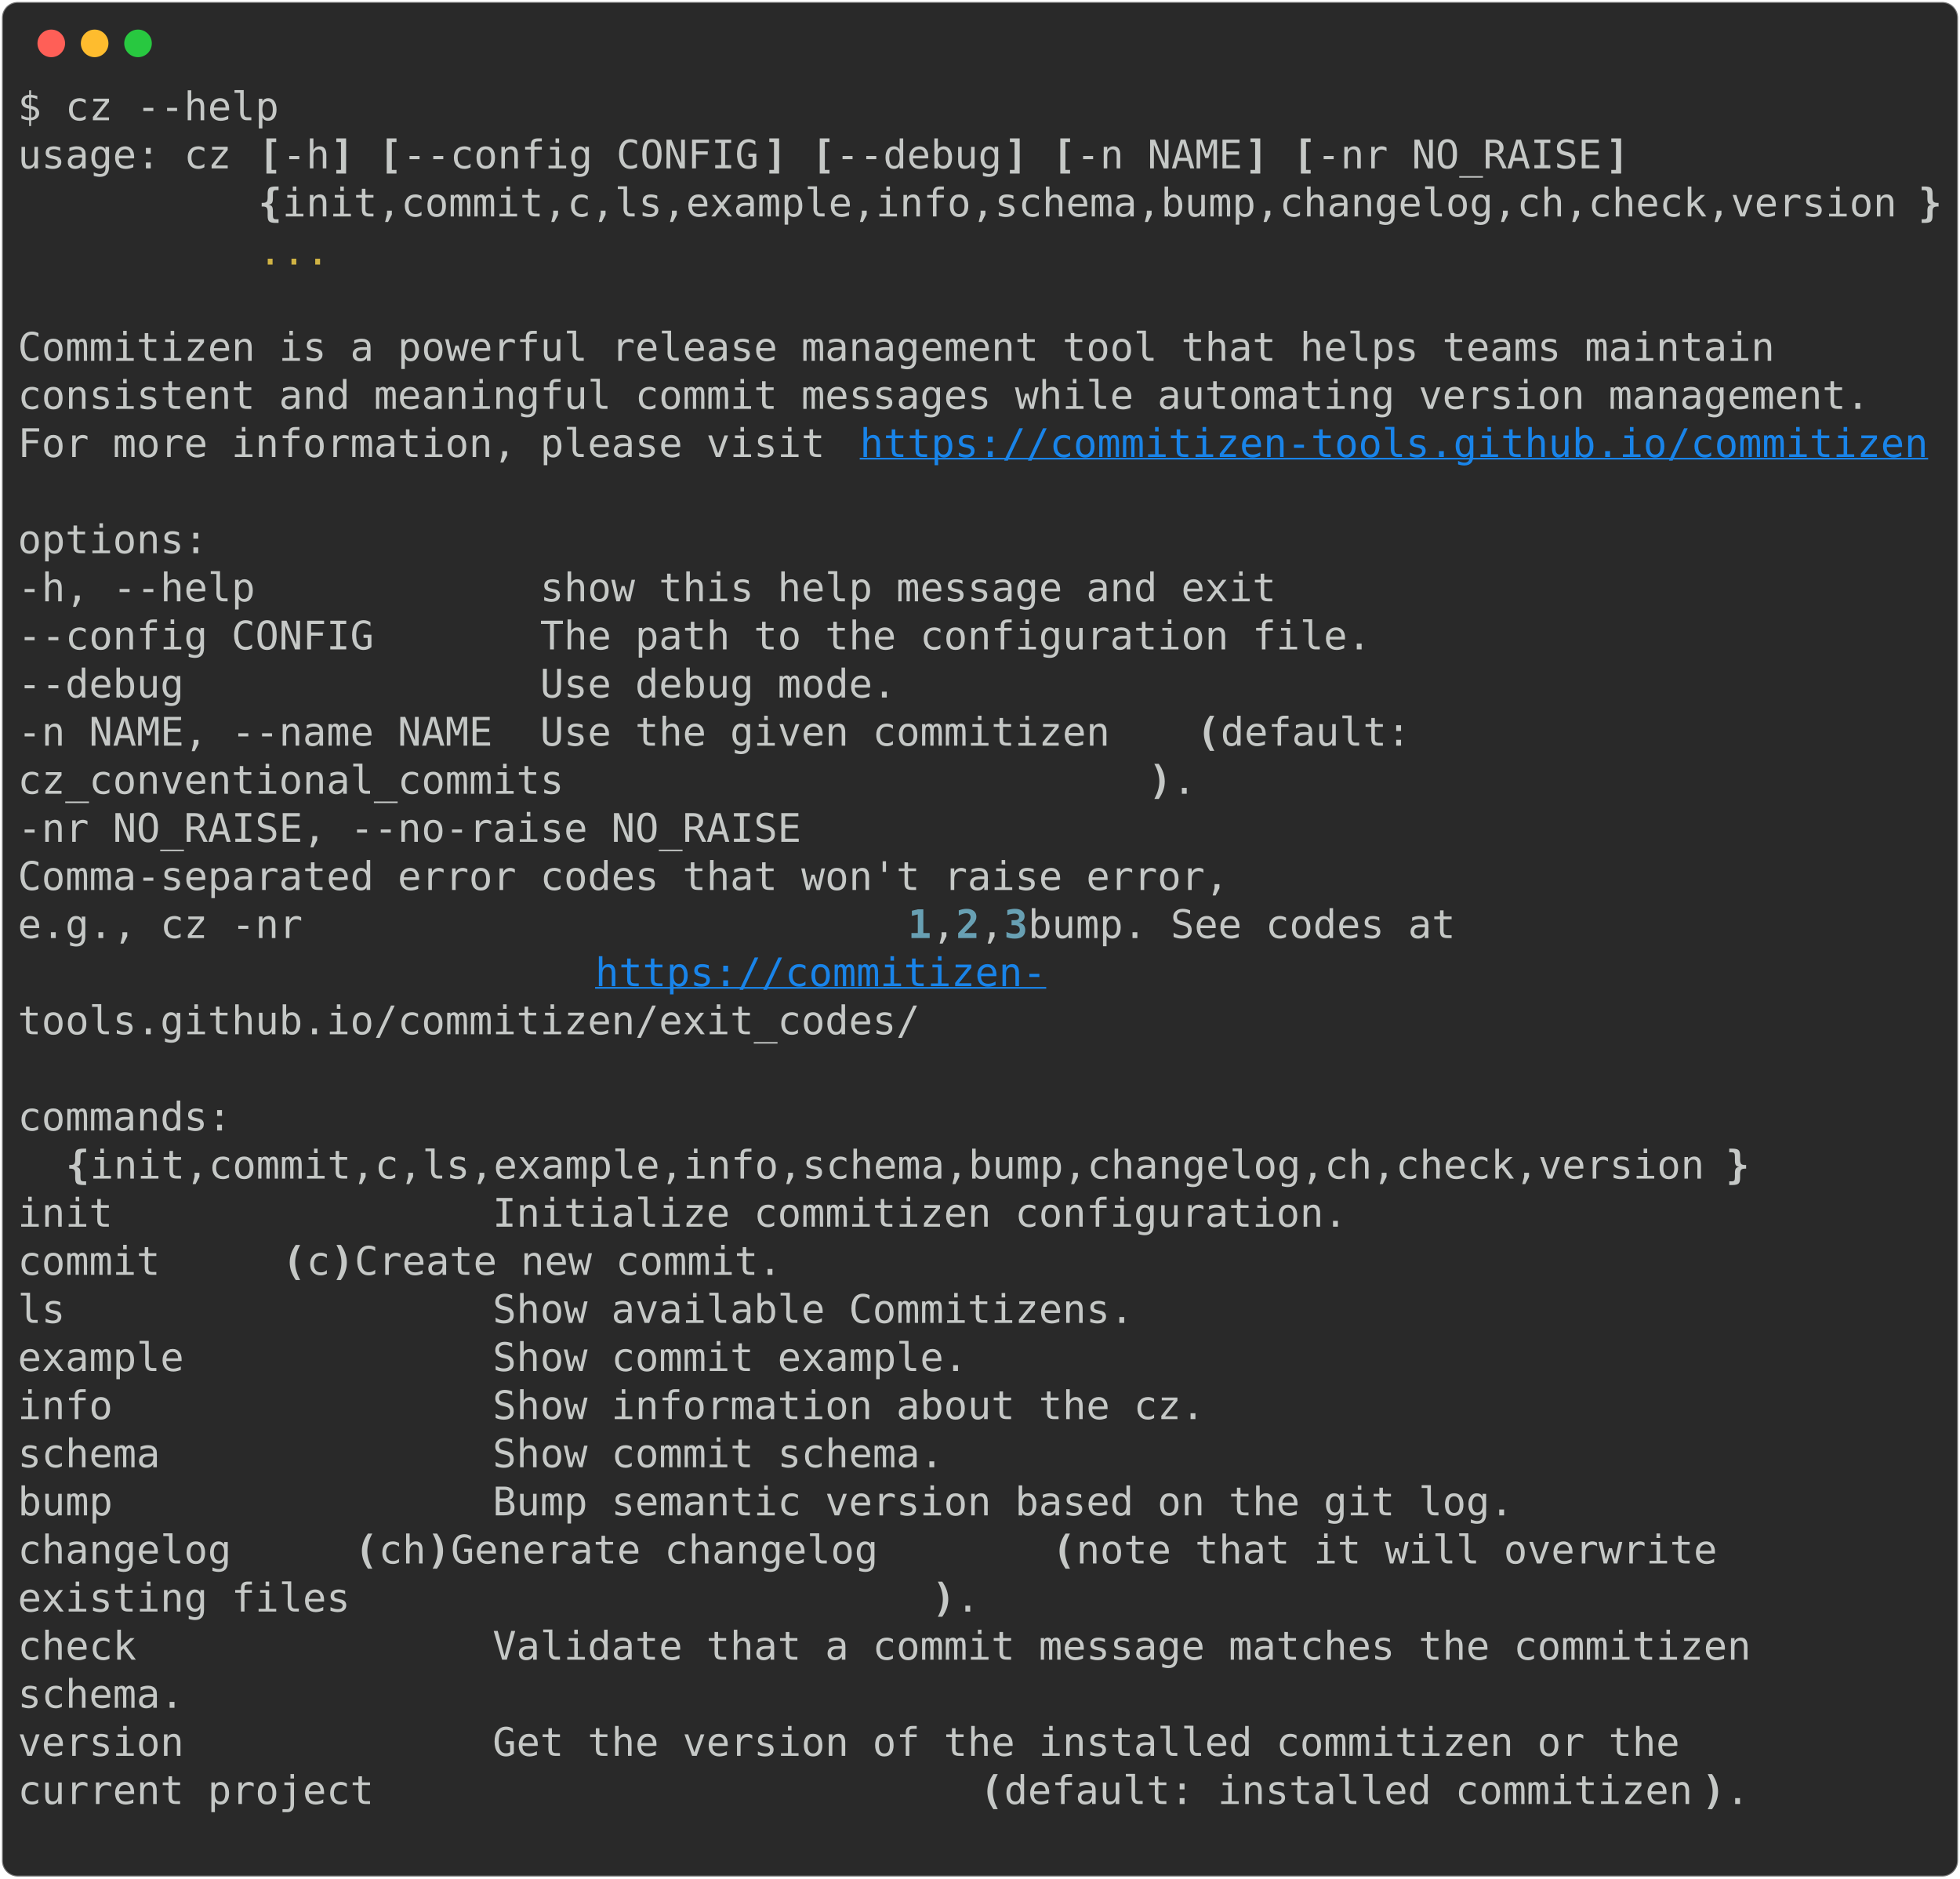
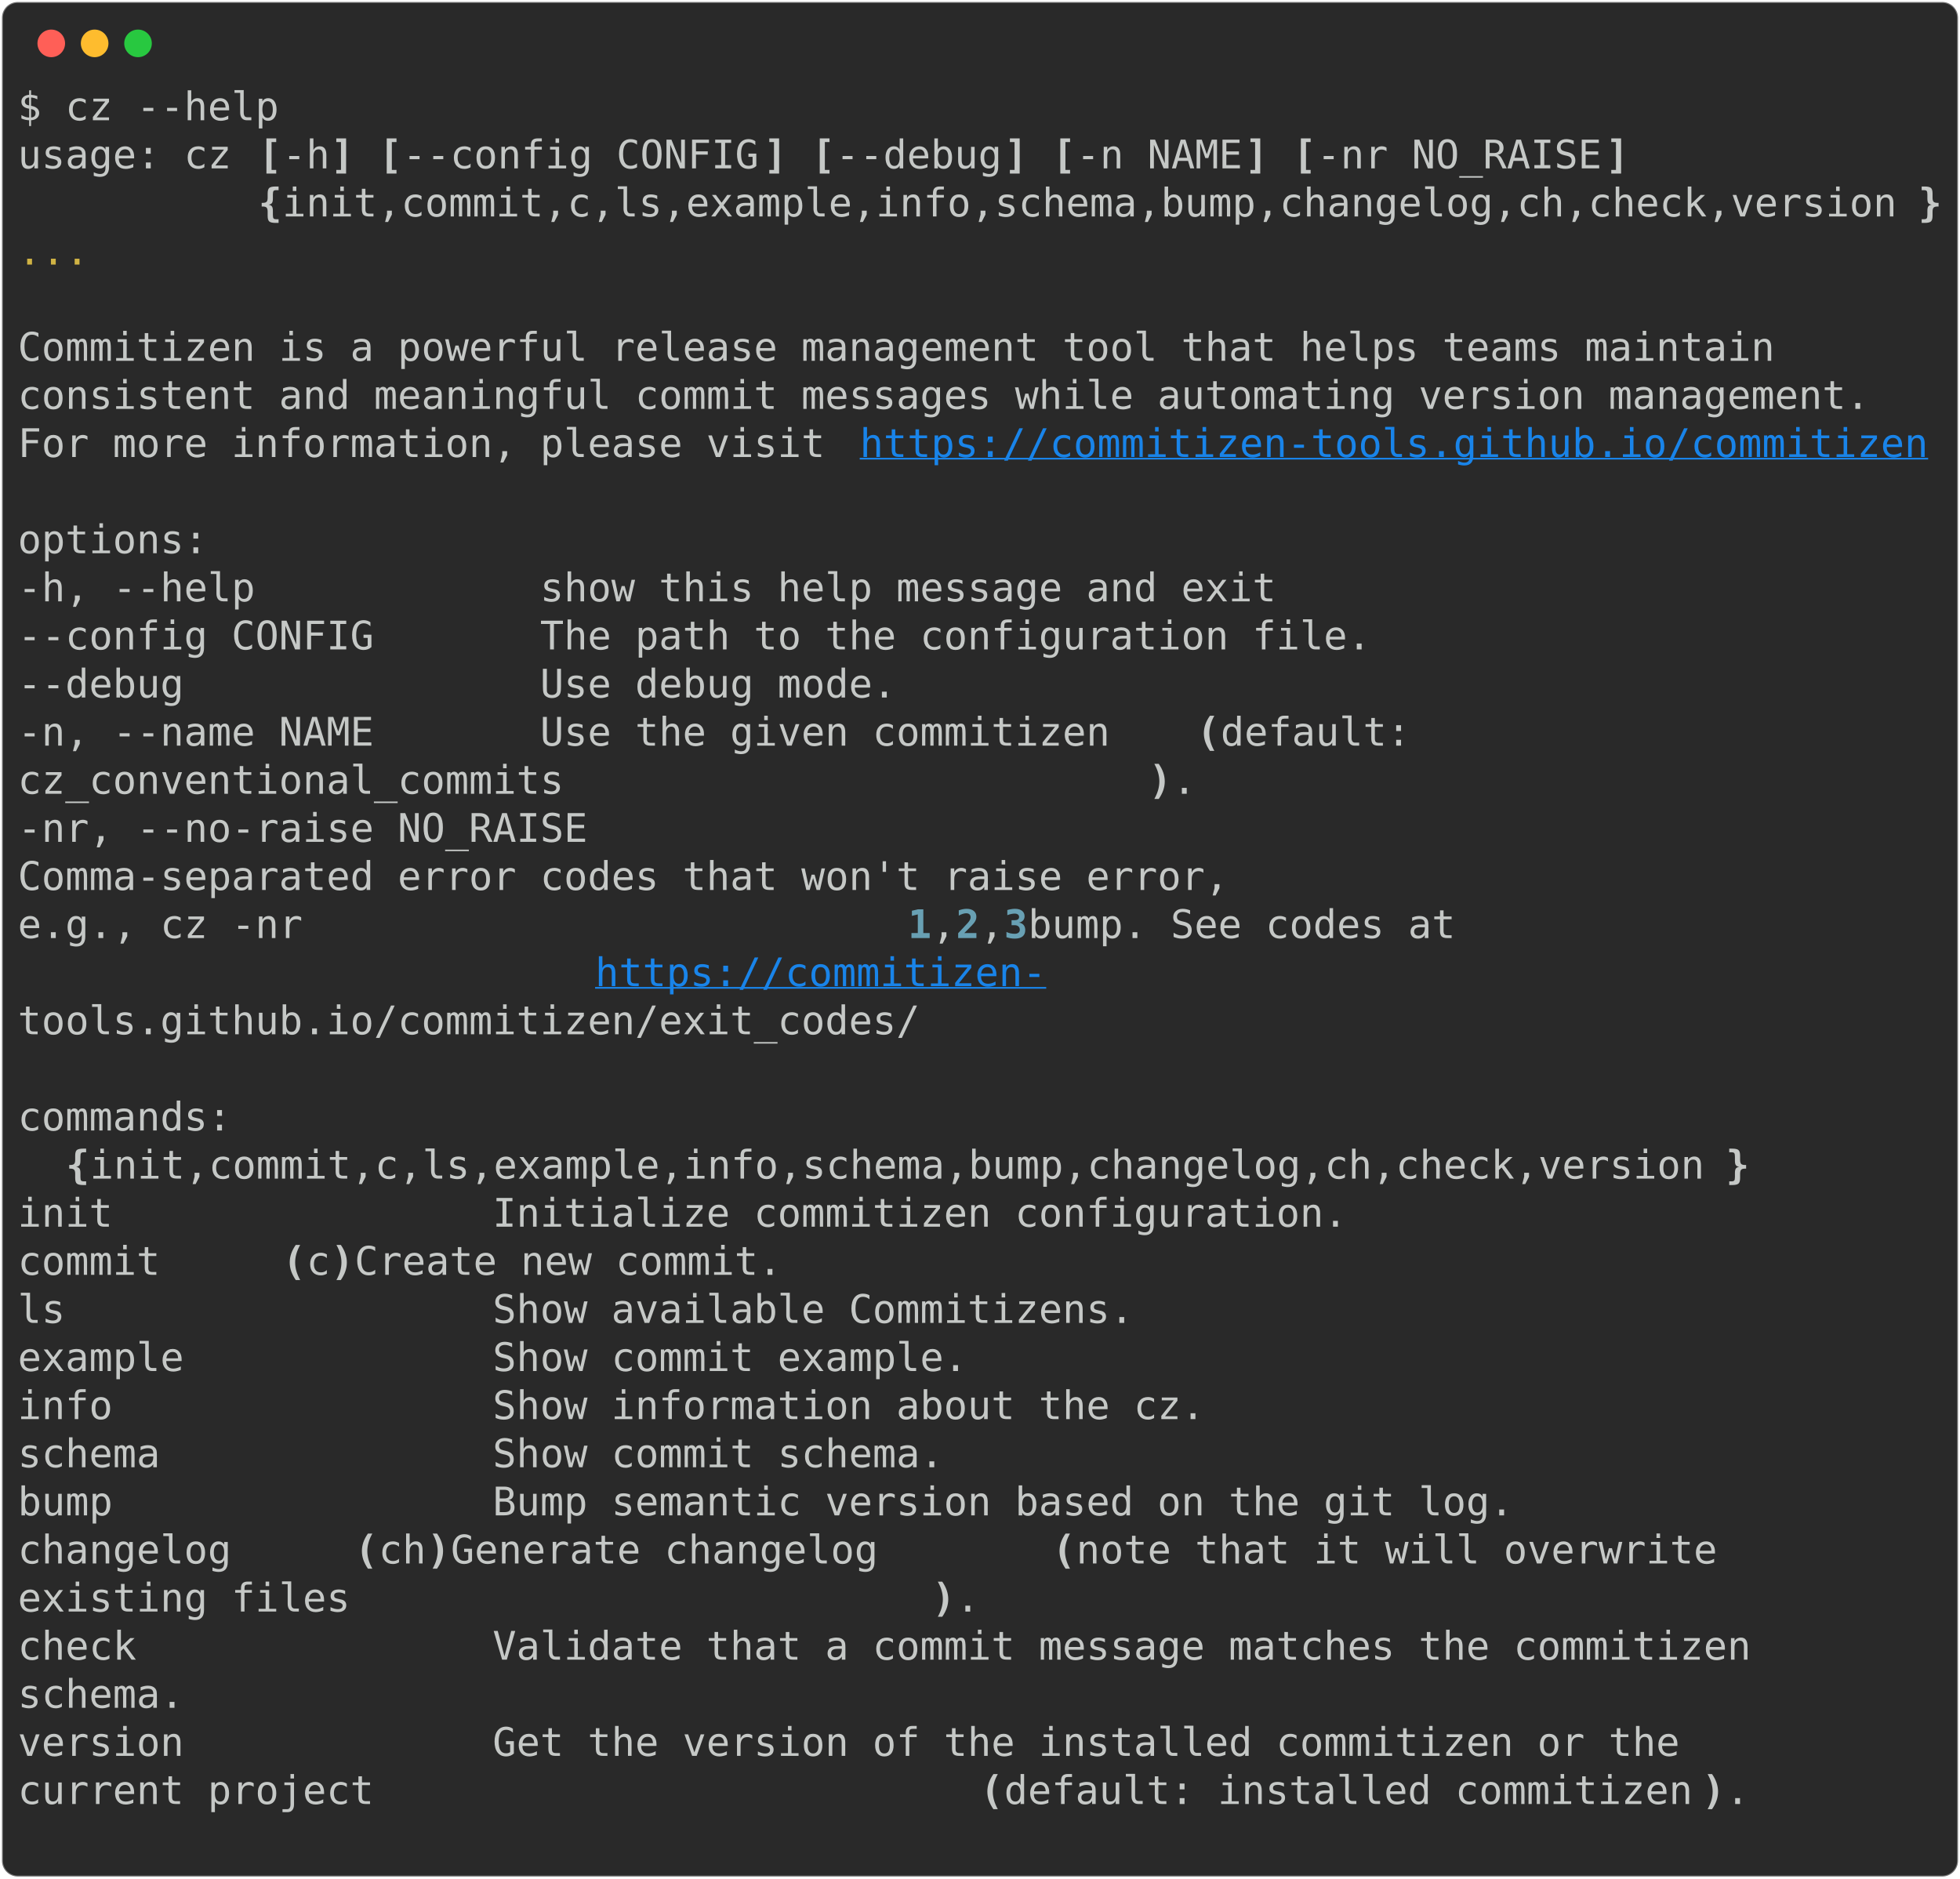
<svg xmlns="http://www.w3.org/2000/svg" class="rich-terminal" viewBox="0 0 994 952.8">
  <style>

    @font-face {
        font-family: "Fira Code";
        src: local("FiraCode-Regular"),
                url("https://cdnjs.cloudflare.com/ajax/libs/firacode/6.2.0/woff2/FiraCode-Regular.woff2") format("woff2"),
                url("https://cdnjs.cloudflare.com/ajax/libs/firacode/6.2.0/woff/FiraCode-Regular.woff") format("woff");
        font-style: normal;
        font-weight: 400;
    }
    @font-face {
        font-family: "Fira Code";
        src: local("FiraCode-Bold"),
                url("https://cdnjs.cloudflare.com/ajax/libs/firacode/6.2.0/woff2/FiraCode-Bold.woff2") format("woff2"),
                url("https://cdnjs.cloudflare.com/ajax/libs/firacode/6.2.0/woff/FiraCode-Bold.woff") format("woff");
        font-style: bold;
        font-weight: 700;
    }

-     .terminal-199999382-matrix {
+     .terminal-607367767-matrix {
        font-family: Fira Code, monospace;
        font-size: 20px;
        line-height: 24.4px;
        font-variant-east-asian: full-width;
    }

-     .terminal-199999382-title {
+     .terminal-607367767-title {
        font-size: 18px;
        font-weight: bold;
        font-family: arial;
    }

-     .terminal-199999382-r1 { fill: #c5c8c6 }
- .terminal-199999382-r2 { fill: #c5c8c6;font-weight: bold }
- .terminal-199999382-r3 { fill: #d0b344 }
- .terminal-199999382-r4 { fill: #1984e9;text-decoration: underline; }
- .terminal-199999382-r5 { fill: #68a0b3;font-weight: bold }
+     .terminal-607367767-r1 { fill: #c5c8c6 }
+ .terminal-607367767-r2 { fill: #c5c8c6;font-weight: bold }
+ .terminal-607367767-r3 { fill: #d0b344 }
+ .terminal-607367767-r4 { fill: #1984e9;text-decoration: underline; }
+ .terminal-607367767-r5 { fill: #68a0b3;font-weight: bold }
    </style>
  <defs>
-     <clipPath id="terminal-199999382-clip-terminal">
+     <clipPath id="terminal-607367767-clip-terminal">
      <rect x="0" y="0" width="975.0" height="901.8" />
    </clipPath>
-     <clipPath id="terminal-199999382-line-0">
+     <clipPath id="terminal-607367767-line-0">
      <rect x="0" y="1.5" width="976" height="24.65" />
    </clipPath>
-     <clipPath id="terminal-199999382-line-1">
+     <clipPath id="terminal-607367767-line-1">
      <rect x="0" y="25.9" width="976" height="24.65" />
    </clipPath>
-     <clipPath id="terminal-199999382-line-2">
+     <clipPath id="terminal-607367767-line-2">
      <rect x="0" y="50.3" width="976" height="24.65" />
    </clipPath>
-     <clipPath id="terminal-199999382-line-3">
+     <clipPath id="terminal-607367767-line-3">
      <rect x="0" y="74.7" width="976" height="24.65" />
    </clipPath>
-     <clipPath id="terminal-199999382-line-4">
+     <clipPath id="terminal-607367767-line-4">
      <rect x="0" y="99.1" width="976" height="24.65" />
    </clipPath>
-     <clipPath id="terminal-199999382-line-5">
+     <clipPath id="terminal-607367767-line-5">
      <rect x="0" y="123.5" width="976" height="24.65" />
    </clipPath>
-     <clipPath id="terminal-199999382-line-6">
+     <clipPath id="terminal-607367767-line-6">
      <rect x="0" y="147.9" width="976" height="24.65" />
    </clipPath>
-     <clipPath id="terminal-199999382-line-7">
+     <clipPath id="terminal-607367767-line-7">
      <rect x="0" y="172.3" width="976" height="24.65" />
    </clipPath>
-     <clipPath id="terminal-199999382-line-8">
+     <clipPath id="terminal-607367767-line-8">
      <rect x="0" y="196.7" width="976" height="24.65" />
    </clipPath>
-     <clipPath id="terminal-199999382-line-9">
+     <clipPath id="terminal-607367767-line-9">
      <rect x="0" y="221.1" width="976" height="24.65" />
    </clipPath>
-     <clipPath id="terminal-199999382-line-10">
+     <clipPath id="terminal-607367767-line-10">
      <rect x="0" y="245.5" width="976" height="24.65" />
    </clipPath>
-     <clipPath id="terminal-199999382-line-11">
+     <clipPath id="terminal-607367767-line-11">
      <rect x="0" y="269.9" width="976" height="24.65" />
    </clipPath>
-     <clipPath id="terminal-199999382-line-12">
+     <clipPath id="terminal-607367767-line-12">
      <rect x="0" y="294.3" width="976" height="24.65" />
    </clipPath>
-     <clipPath id="terminal-199999382-line-13">
+     <clipPath id="terminal-607367767-line-13">
      <rect x="0" y="318.7" width="976" height="24.65" />
    </clipPath>
-     <clipPath id="terminal-199999382-line-14">
+     <clipPath id="terminal-607367767-line-14">
      <rect x="0" y="343.1" width="976" height="24.65" />
    </clipPath>
-     <clipPath id="terminal-199999382-line-15">
+     <clipPath id="terminal-607367767-line-15">
      <rect x="0" y="367.5" width="976" height="24.65" />
    </clipPath>
-     <clipPath id="terminal-199999382-line-16">
+     <clipPath id="terminal-607367767-line-16">
      <rect x="0" y="391.9" width="976" height="24.65" />
    </clipPath>
-     <clipPath id="terminal-199999382-line-17">
+     <clipPath id="terminal-607367767-line-17">
      <rect x="0" y="416.3" width="976" height="24.65" />
    </clipPath>
-     <clipPath id="terminal-199999382-line-18">
+     <clipPath id="terminal-607367767-line-18">
      <rect x="0" y="440.7" width="976" height="24.65" />
    </clipPath>
-     <clipPath id="terminal-199999382-line-19">
+     <clipPath id="terminal-607367767-line-19">
      <rect x="0" y="465.1" width="976" height="24.65" />
    </clipPath>
-     <clipPath id="terminal-199999382-line-20">
+     <clipPath id="terminal-607367767-line-20">
      <rect x="0" y="489.5" width="976" height="24.65" />
    </clipPath>
-     <clipPath id="terminal-199999382-line-21">
+     <clipPath id="terminal-607367767-line-21">
      <rect x="0" y="513.9" width="976" height="24.65" />
    </clipPath>
-     <clipPath id="terminal-199999382-line-22">
+     <clipPath id="terminal-607367767-line-22">
      <rect x="0" y="538.3" width="976" height="24.65" />
    </clipPath>
-     <clipPath id="terminal-199999382-line-23">
+     <clipPath id="terminal-607367767-line-23">
      <rect x="0" y="562.7" width="976" height="24.65" />
    </clipPath>
-     <clipPath id="terminal-199999382-line-24">
+     <clipPath id="terminal-607367767-line-24">
      <rect x="0" y="587.1" width="976" height="24.65" />
    </clipPath>
-     <clipPath id="terminal-199999382-line-25">
+     <clipPath id="terminal-607367767-line-25">
      <rect x="0" y="611.5" width="976" height="24.65" />
    </clipPath>
-     <clipPath id="terminal-199999382-line-26">
+     <clipPath id="terminal-607367767-line-26">
      <rect x="0" y="635.9" width="976" height="24.65" />
    </clipPath>
-     <clipPath id="terminal-199999382-line-27">
+     <clipPath id="terminal-607367767-line-27">
      <rect x="0" y="660.3" width="976" height="24.65" />
    </clipPath>
-     <clipPath id="terminal-199999382-line-28">
+     <clipPath id="terminal-607367767-line-28">
      <rect x="0" y="684.7" width="976" height="24.65" />
    </clipPath>
-     <clipPath id="terminal-199999382-line-29">
+     <clipPath id="terminal-607367767-line-29">
      <rect x="0" y="709.1" width="976" height="24.65" />
    </clipPath>
-     <clipPath id="terminal-199999382-line-30">
+     <clipPath id="terminal-607367767-line-30">
      <rect x="0" y="733.5" width="976" height="24.65" />
    </clipPath>
-     <clipPath id="terminal-199999382-line-31">
+     <clipPath id="terminal-607367767-line-31">
      <rect x="0" y="757.9" width="976" height="24.65" />
    </clipPath>
-     <clipPath id="terminal-199999382-line-32">
+     <clipPath id="terminal-607367767-line-32">
      <rect x="0" y="782.3" width="976" height="24.65" />
    </clipPath>
-     <clipPath id="terminal-199999382-line-33">
+     <clipPath id="terminal-607367767-line-33">
      <rect x="0" y="806.7" width="976" height="24.65" />
    </clipPath>
-     <clipPath id="terminal-199999382-line-34">
+     <clipPath id="terminal-607367767-line-34">
      <rect x="0" y="831.1" width="976" height="24.65" />
    </clipPath>
-     <clipPath id="terminal-199999382-line-35">
+     <clipPath id="terminal-607367767-line-35">
      <rect x="0" y="855.5" width="976" height="24.65" />
    </clipPath>
  </defs>
  <rect fill="#292929" stroke="rgba(255,255,255,0.35)" stroke-width="1" x="1" y="1" width="992" height="950.8" rx="8" />
  <g transform="translate(26,22)">
    <circle cx="0" cy="0" r="7" fill="#ff5f57" />
    <circle cx="22" cy="0" r="7" fill="#febc2e" />
    <circle cx="44" cy="0" r="7" fill="#28c840" />
  </g>
-   <g transform="translate(9, 41)" clip-path="url(#terminal-199999382-clip-terminal)">
-     <g class="terminal-199999382-matrix">
-       <text class="terminal-199999382-r1" x="0" y="20" textLength="134.2" clip-path="url(#terminal-199999382-line-0)">$ cz --help</text>
-       <text class="terminal-199999382-r1" x="976" y="20" textLength="12.2" clip-path="url(#terminal-199999382-line-0)">
- </text>
-       <text class="terminal-199999382-r1" x="0" y="44.4" textLength="122" clip-path="url(#terminal-199999382-line-1)">usage: cz </text>
-       <text class="terminal-199999382-r2" x="122" y="44.4" textLength="12.2" clip-path="url(#terminal-199999382-line-1)">[</text>
-       <text class="terminal-199999382-r1" x="134.2" y="44.4" textLength="24.4" clip-path="url(#terminal-199999382-line-1)">-h</text>
-       <text class="terminal-199999382-r2" x="158.6" y="44.4" textLength="12.2" clip-path="url(#terminal-199999382-line-1)">]</text>
-       <text class="terminal-199999382-r2" x="183" y="44.4" textLength="12.2" clip-path="url(#terminal-199999382-line-1)">[</text>
-       <text class="terminal-199999382-r1" x="195.2" y="44.4" textLength="183" clip-path="url(#terminal-199999382-line-1)">--config CONFIG</text>
-       <text class="terminal-199999382-r2" x="378.2" y="44.4" textLength="12.2" clip-path="url(#terminal-199999382-line-1)">]</text>
-       <text class="terminal-199999382-r2" x="402.6" y="44.4" textLength="12.2" clip-path="url(#terminal-199999382-line-1)">[</text>
-       <text class="terminal-199999382-r1" x="414.8" y="44.4" textLength="85.4" clip-path="url(#terminal-199999382-line-1)">--debug</text>
-       <text class="terminal-199999382-r2" x="500.2" y="44.4" textLength="12.2" clip-path="url(#terminal-199999382-line-1)">]</text>
-       <text class="terminal-199999382-r2" x="524.6" y="44.4" textLength="12.2" clip-path="url(#terminal-199999382-line-1)">[</text>
-       <text class="terminal-199999382-r1" x="536.8" y="44.4" textLength="85.4" clip-path="url(#terminal-199999382-line-1)">-n NAME</text>
-       <text class="terminal-199999382-r2" x="622.2" y="44.4" textLength="12.2" clip-path="url(#terminal-199999382-line-1)">]</text>
-       <text class="terminal-199999382-r2" x="646.6" y="44.4" textLength="12.2" clip-path="url(#terminal-199999382-line-1)">[</text>
-       <text class="terminal-199999382-r1" x="658.8" y="44.4" textLength="146.4" clip-path="url(#terminal-199999382-line-1)">-nr NO_RAISE</text>
-       <text class="terminal-199999382-r2" x="805.2" y="44.4" textLength="12.2" clip-path="url(#terminal-199999382-line-1)">]</text>
-       <text class="terminal-199999382-r1" x="976" y="44.4" textLength="12.2" clip-path="url(#terminal-199999382-line-1)">
- </text>
-       <text class="terminal-199999382-r2" x="122" y="68.8" textLength="12.2" clip-path="url(#terminal-199999382-line-2)">{</text>
-       <text class="terminal-199999382-r1" x="134.2" y="68.8" textLength="829.6" clip-path="url(#terminal-199999382-line-2)">init,commit,c,ls,example,info,schema,bump,changelog,ch,check,version</text>
-       <text class="terminal-199999382-r2" x="963.8" y="68.8" textLength="12.2" clip-path="url(#terminal-199999382-line-2)">}</text>
-       <text class="terminal-199999382-r1" x="976" y="68.8" textLength="12.2" clip-path="url(#terminal-199999382-line-2)">
- </text>
-       <text class="terminal-199999382-r3" x="122" y="93.2" textLength="36.6" clip-path="url(#terminal-199999382-line-3)">...</text>
-       <text class="terminal-199999382-r1" x="976" y="93.2" textLength="12.2" clip-path="url(#terminal-199999382-line-3)">
- </text>
-       <text class="terminal-199999382-r1" x="976" y="117.6" textLength="12.2" clip-path="url(#terminal-199999382-line-4)">
- </text>
-       <text class="terminal-199999382-r1" x="0" y="142" textLength="915" clip-path="url(#terminal-199999382-line-5)">Commitizen is a powerful release management tool that helps teams maintain </text>
-       <text class="terminal-199999382-r1" x="976" y="142" textLength="12.2" clip-path="url(#terminal-199999382-line-5)">
- </text>
-       <text class="terminal-199999382-r1" x="0" y="166.4" textLength="951.6" clip-path="url(#terminal-199999382-line-6)">consistent and meaningful commit messages while automating version management.</text>
-       <text class="terminal-199999382-r1" x="976" y="166.4" textLength="12.2" clip-path="url(#terminal-199999382-line-6)">
- </text>
-       <text class="terminal-199999382-r1" x="0" y="190.8" textLength="427" clip-path="url(#terminal-199999382-line-7)">For more information, please visit </text>
-       <text class="terminal-199999382-r4" x="427" y="190.8" textLength="549" clip-path="url(#terminal-199999382-line-7)">https://commitizen-tools.github.io/commitizen</text>
-       <text class="terminal-199999382-r1" x="976" y="190.8" textLength="12.2" clip-path="url(#terminal-199999382-line-7)">
- </text>
-       <text class="terminal-199999382-r1" x="976" y="215.2" textLength="12.2" clip-path="url(#terminal-199999382-line-8)">
- </text>
-       <text class="terminal-199999382-r1" x="0" y="239.6" textLength="97.6" clip-path="url(#terminal-199999382-line-9)">options:</text>
-       <text class="terminal-199999382-r1" x="976" y="239.6" textLength="12.2" clip-path="url(#terminal-199999382-line-9)">
- </text>
-       <text class="terminal-199999382-r1" x="0" y="264" textLength="671" clip-path="url(#terminal-199999382-line-10)">  -h, --help            show this help message and exit</text>
-       <text class="terminal-199999382-r1" x="976" y="264" textLength="12.2" clip-path="url(#terminal-199999382-line-10)">
- </text>
-       <text class="terminal-199999382-r1" x="0" y="288.4" textLength="719.8" clip-path="url(#terminal-199999382-line-11)">  --config CONFIG       The path to the configuration file.</text>
-       <text class="terminal-199999382-r1" x="976" y="288.4" textLength="12.2" clip-path="url(#terminal-199999382-line-11)">
- </text>
-       <text class="terminal-199999382-r1" x="0" y="312.8" textLength="475.8" clip-path="url(#terminal-199999382-line-12)">  --debug               Use debug mode.</text>
-       <text class="terminal-199999382-r1" x="976" y="312.8" textLength="12.2" clip-path="url(#terminal-199999382-line-12)">
- </text>
-       <text class="terminal-199999382-r1" x="0" y="337.2" textLength="597.8" clip-path="url(#terminal-199999382-line-13)">  -n NAME, --name NAME  Use the given commitizen </text>
-       <text class="terminal-199999382-r2" x="597.8" y="337.2" textLength="12.2" clip-path="url(#terminal-199999382-line-13)">(</text>
-       <text class="terminal-199999382-r1" x="610" y="337.2" textLength="97.6" clip-path="url(#terminal-199999382-line-13)">default:</text>
-       <text class="terminal-199999382-r1" x="976" y="337.2" textLength="12.2" clip-path="url(#terminal-199999382-line-13)">
- </text>
-       <text class="terminal-199999382-r1" x="0" y="361.6" textLength="573.4" clip-path="url(#terminal-199999382-line-14)">                        cz_conventional_commits</text>
-       <text class="terminal-199999382-r2" x="573.4" y="361.6" textLength="12.2" clip-path="url(#terminal-199999382-line-14)">)</text>
-       <text class="terminal-199999382-r1" x="585.6" y="361.6" textLength="12.2" clip-path="url(#terminal-199999382-line-14)">.</text>
-       <text class="terminal-199999382-r1" x="976" y="361.6" textLength="12.2" clip-path="url(#terminal-199999382-line-14)">
- </text>
-       <text class="terminal-199999382-r1" x="0" y="386" textLength="427" clip-path="url(#terminal-199999382-line-15)">  -nr NO_RAISE, --no-raise NO_RAISE</text>
-       <text class="terminal-199999382-r1" x="976" y="386" textLength="12.2" clip-path="url(#terminal-199999382-line-15)">
- </text>
-       <text class="terminal-199999382-r1" x="0" y="410.4" textLength="915" clip-path="url(#terminal-199999382-line-16)">                        Comma-separated error codes that won't raise error,</text>
-       <text class="terminal-199999382-r1" x="976" y="410.4" textLength="12.2" clip-path="url(#terminal-199999382-line-16)">
- </text>
-       <text class="terminal-199999382-r1" x="0" y="434.8" textLength="451.4" clip-path="url(#terminal-199999382-line-17)">                        e.g., cz -nr </text>
-       <text class="terminal-199999382-r5" x="451.4" y="434.8" textLength="12.2" clip-path="url(#terminal-199999382-line-17)">1</text>
-       <text class="terminal-199999382-r1" x="463.6" y="434.8" textLength="12.2" clip-path="url(#terminal-199999382-line-17)">,</text>
-       <text class="terminal-199999382-r5" x="475.8" y="434.8" textLength="12.2" clip-path="url(#terminal-199999382-line-17)">2</text>
-       <text class="terminal-199999382-r1" x="488" y="434.8" textLength="12.2" clip-path="url(#terminal-199999382-line-17)">,</text>
-       <text class="terminal-199999382-r5" x="500.2" y="434.8" textLength="12.2" clip-path="url(#terminal-199999382-line-17)">3</text>
-       <text class="terminal-199999382-r1" x="512.4" y="434.8" textLength="231.8" clip-path="url(#terminal-199999382-line-17)"> bump. See codes at</text>
-       <text class="terminal-199999382-r1" x="976" y="434.8" textLength="12.2" clip-path="url(#terminal-199999382-line-17)">
- </text>
-       <text class="terminal-199999382-r4" x="292.8" y="459.2" textLength="231.8" clip-path="url(#terminal-199999382-line-18)">https://commitizen-</text>
-       <text class="terminal-199999382-r1" x="976" y="459.2" textLength="12.2" clip-path="url(#terminal-199999382-line-18)">
- </text>
-       <text class="terminal-199999382-r1" x="0" y="483.6" textLength="756.4" clip-path="url(#terminal-199999382-line-19)">                        tools.github.io/commitizen/exit_codes/</text>
-       <text class="terminal-199999382-r1" x="976" y="483.6" textLength="12.2" clip-path="url(#terminal-199999382-line-19)">
- </text>
-       <text class="terminal-199999382-r1" x="976" y="508" textLength="12.2" clip-path="url(#terminal-199999382-line-20)">
- </text>
-       <text class="terminal-199999382-r1" x="0" y="532.4" textLength="109.8" clip-path="url(#terminal-199999382-line-21)">commands:</text>
-       <text class="terminal-199999382-r1" x="976" y="532.4" textLength="12.2" clip-path="url(#terminal-199999382-line-21)">
- </text>
-       <text class="terminal-199999382-r2" x="24.4" y="556.8" textLength="12.2" clip-path="url(#terminal-199999382-line-22)">{</text>
-       <text class="terminal-199999382-r1" x="36.6" y="556.8" textLength="829.6" clip-path="url(#terminal-199999382-line-22)">init,commit,c,ls,example,info,schema,bump,changelog,ch,check,version</text>
-       <text class="terminal-199999382-r2" x="866.2" y="556.8" textLength="12.2" clip-path="url(#terminal-199999382-line-22)">}</text>
-       <text class="terminal-199999382-r1" x="976" y="556.8" textLength="12.2" clip-path="url(#terminal-199999382-line-22)">
- </text>
-       <text class="terminal-199999382-r1" x="0" y="581.2" textLength="732" clip-path="url(#terminal-199999382-line-23)">    init                Initialize commitizen configuration.</text>
-       <text class="terminal-199999382-r1" x="976" y="581.2" textLength="12.2" clip-path="url(#terminal-199999382-line-23)">
- </text>
-       <text class="terminal-199999382-r1" x="0" y="605.6" textLength="134.2" clip-path="url(#terminal-199999382-line-24)">    commit </text>
-       <text class="terminal-199999382-r2" x="134.2" y="605.6" textLength="12.2" clip-path="url(#terminal-199999382-line-24)">(</text>
-       <text class="terminal-199999382-r1" x="146.4" y="605.6" textLength="12.2" clip-path="url(#terminal-199999382-line-24)">c</text>
-       <text class="terminal-199999382-r2" x="158.6" y="605.6" textLength="12.2" clip-path="url(#terminal-199999382-line-24)">)</text>
-       <text class="terminal-199999382-r1" x="170.8" y="605.6" textLength="341.6" clip-path="url(#terminal-199999382-line-24)">          Create new commit.</text>
-       <text class="terminal-199999382-r1" x="976" y="605.6" textLength="12.2" clip-path="url(#terminal-199999382-line-24)">
- </text>
-       <text class="terminal-199999382-r1" x="0" y="630" textLength="622.2" clip-path="url(#terminal-199999382-line-25)">    ls                  Show available Commitizens.</text>
-       <text class="terminal-199999382-r1" x="976" y="630" textLength="12.2" clip-path="url(#terminal-199999382-line-25)">
- </text>
-       <text class="terminal-199999382-r1" x="0" y="654.4" textLength="536.8" clip-path="url(#terminal-199999382-line-26)">    example             Show commit example.</text>
-       <text class="terminal-199999382-r1" x="976" y="654.4" textLength="12.2" clip-path="url(#terminal-199999382-line-26)">
- </text>
-       <text class="terminal-199999382-r1" x="0" y="678.8" textLength="658.8" clip-path="url(#terminal-199999382-line-27)">    info                Show information about the cz.</text>
-       <text class="terminal-199999382-r1" x="976" y="678.8" textLength="12.2" clip-path="url(#terminal-199999382-line-27)">
- </text>
-       <text class="terminal-199999382-r1" x="0" y="703.2" textLength="524.6" clip-path="url(#terminal-199999382-line-28)">    schema              Show commit schema.</text>
-       <text class="terminal-199999382-r1" x="976" y="703.2" textLength="12.2" clip-path="url(#terminal-199999382-line-28)">
- </text>
-       <text class="terminal-199999382-r1" x="0" y="727.6" textLength="817.4" clip-path="url(#terminal-199999382-line-29)">    bump                Bump semantic version based on the git log.</text>
-       <text class="terminal-199999382-r1" x="976" y="727.6" textLength="12.2" clip-path="url(#terminal-199999382-line-29)">
- </text>
-       <text class="terminal-199999382-r1" x="0" y="752" textLength="170.8" clip-path="url(#terminal-199999382-line-30)">    changelog </text>
-       <text class="terminal-199999382-r2" x="170.8" y="752" textLength="12.2" clip-path="url(#terminal-199999382-line-30)">(</text>
-       <text class="terminal-199999382-r1" x="183" y="752" textLength="24.4" clip-path="url(#terminal-199999382-line-30)">ch</text>
-       <text class="terminal-199999382-r2" x="207.4" y="752" textLength="12.2" clip-path="url(#terminal-199999382-line-30)">)</text>
-       <text class="terminal-199999382-r1" x="219.6" y="752" textLength="305" clip-path="url(#terminal-199999382-line-30)">      Generate changelog </text>
-       <text class="terminal-199999382-r2" x="524.6" y="752" textLength="12.2" clip-path="url(#terminal-199999382-line-30)">(</text>
-       <text class="terminal-199999382-r1" x="536.8" y="752" textLength="329.4" clip-path="url(#terminal-199999382-line-30)">note that it will overwrite</text>
-       <text class="terminal-199999382-r1" x="976" y="752" textLength="12.2" clip-path="url(#terminal-199999382-line-30)">
- </text>
-       <text class="terminal-199999382-r1" x="0" y="776.4" textLength="463.6" clip-path="url(#terminal-199999382-line-31)">                        existing files</text>
-       <text class="terminal-199999382-r2" x="463.6" y="776.4" textLength="12.2" clip-path="url(#terminal-199999382-line-31)">)</text>
-       <text class="terminal-199999382-r1" x="475.8" y="776.4" textLength="12.2" clip-path="url(#terminal-199999382-line-31)">.</text>
-       <text class="terminal-199999382-r1" x="976" y="776.4" textLength="12.2" clip-path="url(#terminal-199999382-line-31)">
- </text>
-       <text class="terminal-199999382-r1" x="0" y="800.8" textLength="939.4" clip-path="url(#terminal-199999382-line-32)">    check               Validate that a commit message matches the commitizen</text>
-       <text class="terminal-199999382-r1" x="976" y="800.8" textLength="12.2" clip-path="url(#terminal-199999382-line-32)">
- </text>
-       <text class="terminal-199999382-r1" x="0" y="825.2" textLength="378.2" clip-path="url(#terminal-199999382-line-33)">                        schema.</text>
-       <text class="terminal-199999382-r1" x="976" y="825.2" textLength="12.2" clip-path="url(#terminal-199999382-line-33)">
- </text>
-       <text class="terminal-199999382-r1" x="0" y="849.6" textLength="902.8" clip-path="url(#terminal-199999382-line-34)">    version             Get the version of the installed commitizen or the</text>
-       <text class="terminal-199999382-r1" x="976" y="849.6" textLength="12.2" clip-path="url(#terminal-199999382-line-34)">
- </text>
-       <text class="terminal-199999382-r1" x="0" y="874" textLength="488" clip-path="url(#terminal-199999382-line-35)">                        current project </text>
-       <text class="terminal-199999382-r2" x="488" y="874" textLength="12.2" clip-path="url(#terminal-199999382-line-35)">(</text>
-       <text class="terminal-199999382-r1" x="500.2" y="874" textLength="353.8" clip-path="url(#terminal-199999382-line-35)">default: installed commitizen</text>
-       <text class="terminal-199999382-r2" x="854" y="874" textLength="12.2" clip-path="url(#terminal-199999382-line-35)">)</text>
-       <text class="terminal-199999382-r1" x="866.2" y="874" textLength="12.2" clip-path="url(#terminal-199999382-line-35)">.</text>
-       <text class="terminal-199999382-r1" x="976" y="874" textLength="12.2" clip-path="url(#terminal-199999382-line-35)">
- </text>
-       <text class="terminal-199999382-r1" x="976" y="898.4" textLength="12.2" clip-path="url(#terminal-199999382-line-36)">
+   <g transform="translate(9, 41)" clip-path="url(#terminal-607367767-clip-terminal)">
+     <g class="terminal-607367767-matrix">
+       <text class="terminal-607367767-r1" x="0" y="20" textLength="134.2" clip-path="url(#terminal-607367767-line-0)">$ cz --help</text>
+       <text class="terminal-607367767-r1" x="976" y="20" textLength="12.2" clip-path="url(#terminal-607367767-line-0)">
+ </text>
+       <text class="terminal-607367767-r1" x="0" y="44.4" textLength="122" clip-path="url(#terminal-607367767-line-1)">usage: cz </text>
+       <text class="terminal-607367767-r2" x="122" y="44.4" textLength="12.2" clip-path="url(#terminal-607367767-line-1)">[</text>
+       <text class="terminal-607367767-r1" x="134.2" y="44.4" textLength="24.4" clip-path="url(#terminal-607367767-line-1)">-h</text>
+       <text class="terminal-607367767-r2" x="158.6" y="44.4" textLength="12.2" clip-path="url(#terminal-607367767-line-1)">]</text>
+       <text class="terminal-607367767-r2" x="183" y="44.4" textLength="12.2" clip-path="url(#terminal-607367767-line-1)">[</text>
+       <text class="terminal-607367767-r1" x="195.2" y="44.4" textLength="183" clip-path="url(#terminal-607367767-line-1)">--config CONFIG</text>
+       <text class="terminal-607367767-r2" x="378.2" y="44.4" textLength="12.2" clip-path="url(#terminal-607367767-line-1)">]</text>
+       <text class="terminal-607367767-r2" x="402.6" y="44.4" textLength="12.2" clip-path="url(#terminal-607367767-line-1)">[</text>
+       <text class="terminal-607367767-r1" x="414.8" y="44.4" textLength="85.4" clip-path="url(#terminal-607367767-line-1)">--debug</text>
+       <text class="terminal-607367767-r2" x="500.2" y="44.4" textLength="12.2" clip-path="url(#terminal-607367767-line-1)">]</text>
+       <text class="terminal-607367767-r2" x="524.6" y="44.4" textLength="12.2" clip-path="url(#terminal-607367767-line-1)">[</text>
+       <text class="terminal-607367767-r1" x="536.8" y="44.4" textLength="85.4" clip-path="url(#terminal-607367767-line-1)">-n NAME</text>
+       <text class="terminal-607367767-r2" x="622.2" y="44.4" textLength="12.2" clip-path="url(#terminal-607367767-line-1)">]</text>
+       <text class="terminal-607367767-r2" x="646.6" y="44.4" textLength="12.2" clip-path="url(#terminal-607367767-line-1)">[</text>
+       <text class="terminal-607367767-r1" x="658.8" y="44.4" textLength="146.4" clip-path="url(#terminal-607367767-line-1)">-nr NO_RAISE</text>
+       <text class="terminal-607367767-r2" x="805.2" y="44.4" textLength="12.2" clip-path="url(#terminal-607367767-line-1)">]</text>
+       <text class="terminal-607367767-r1" x="976" y="44.4" textLength="12.2" clip-path="url(#terminal-607367767-line-1)">
+ </text>
+       <text class="terminal-607367767-r2" x="122" y="68.8" textLength="12.2" clip-path="url(#terminal-607367767-line-2)">{</text>
+       <text class="terminal-607367767-r1" x="134.2" y="68.8" textLength="829.6" clip-path="url(#terminal-607367767-line-2)">init,commit,c,ls,example,info,schema,bump,changelog,ch,check,version</text>
+       <text class="terminal-607367767-r2" x="963.8" y="68.8" textLength="12.2" clip-path="url(#terminal-607367767-line-2)">}</text>
+       <text class="terminal-607367767-r1" x="976" y="68.8" textLength="12.2" clip-path="url(#terminal-607367767-line-2)">
+ </text>
+       <text class="terminal-607367767-r3" x="0" y="93.2" textLength="36.6" clip-path="url(#terminal-607367767-line-3)">...</text>
+       <text class="terminal-607367767-r1" x="976" y="93.2" textLength="12.2" clip-path="url(#terminal-607367767-line-3)">
+ </text>
+       <text class="terminal-607367767-r1" x="976" y="117.6" textLength="12.2" clip-path="url(#terminal-607367767-line-4)">
+ </text>
+       <text class="terminal-607367767-r1" x="0" y="142" textLength="915" clip-path="url(#terminal-607367767-line-5)">Commitizen is a powerful release management tool that helps teams maintain </text>
+       <text class="terminal-607367767-r1" x="976" y="142" textLength="12.2" clip-path="url(#terminal-607367767-line-5)">
+ </text>
+       <text class="terminal-607367767-r1" x="0" y="166.4" textLength="951.6" clip-path="url(#terminal-607367767-line-6)">consistent and meaningful commit messages while automating version management.</text>
+       <text class="terminal-607367767-r1" x="976" y="166.4" textLength="12.2" clip-path="url(#terminal-607367767-line-6)">
+ </text>
+       <text class="terminal-607367767-r1" x="0" y="190.8" textLength="427" clip-path="url(#terminal-607367767-line-7)">For more information, please visit </text>
+       <text class="terminal-607367767-r4" x="427" y="190.8" textLength="549" clip-path="url(#terminal-607367767-line-7)">https://commitizen-tools.github.io/commitizen</text>
+       <text class="terminal-607367767-r1" x="976" y="190.8" textLength="12.2" clip-path="url(#terminal-607367767-line-7)">
+ </text>
+       <text class="terminal-607367767-r1" x="976" y="215.2" textLength="12.2" clip-path="url(#terminal-607367767-line-8)">
+ </text>
+       <text class="terminal-607367767-r1" x="0" y="239.6" textLength="97.6" clip-path="url(#terminal-607367767-line-9)">options:</text>
+       <text class="terminal-607367767-r1" x="976" y="239.6" textLength="12.2" clip-path="url(#terminal-607367767-line-9)">
+ </text>
+       <text class="terminal-607367767-r1" x="0" y="264" textLength="671" clip-path="url(#terminal-607367767-line-10)">  -h, --help            show this help message and exit</text>
+       <text class="terminal-607367767-r1" x="976" y="264" textLength="12.2" clip-path="url(#terminal-607367767-line-10)">
+ </text>
+       <text class="terminal-607367767-r1" x="0" y="288.4" textLength="719.8" clip-path="url(#terminal-607367767-line-11)">  --config CONFIG       The path to the configuration file.</text>
+       <text class="terminal-607367767-r1" x="976" y="288.4" textLength="12.2" clip-path="url(#terminal-607367767-line-11)">
+ </text>
+       <text class="terminal-607367767-r1" x="0" y="312.8" textLength="475.8" clip-path="url(#terminal-607367767-line-12)">  --debug               Use debug mode.</text>
+       <text class="terminal-607367767-r1" x="976" y="312.8" textLength="12.2" clip-path="url(#terminal-607367767-line-12)">
+ </text>
+       <text class="terminal-607367767-r1" x="0" y="337.2" textLength="597.8" clip-path="url(#terminal-607367767-line-13)">  -n, --name NAME       Use the given commitizen </text>
+       <text class="terminal-607367767-r2" x="597.8" y="337.2" textLength="12.2" clip-path="url(#terminal-607367767-line-13)">(</text>
+       <text class="terminal-607367767-r1" x="610" y="337.2" textLength="97.6" clip-path="url(#terminal-607367767-line-13)">default:</text>
+       <text class="terminal-607367767-r1" x="976" y="337.2" textLength="12.2" clip-path="url(#terminal-607367767-line-13)">
+ </text>
+       <text class="terminal-607367767-r1" x="0" y="361.6" textLength="573.4" clip-path="url(#terminal-607367767-line-14)">                        cz_conventional_commits</text>
+       <text class="terminal-607367767-r2" x="573.4" y="361.6" textLength="12.2" clip-path="url(#terminal-607367767-line-14)">)</text>
+       <text class="terminal-607367767-r1" x="585.6" y="361.6" textLength="12.2" clip-path="url(#terminal-607367767-line-14)">.</text>
+       <text class="terminal-607367767-r1" x="976" y="361.6" textLength="12.2" clip-path="url(#terminal-607367767-line-14)">
+ </text>
+       <text class="terminal-607367767-r1" x="0" y="386" textLength="317.2" clip-path="url(#terminal-607367767-line-15)">  -nr, --no-raise NO_RAISE</text>
+       <text class="terminal-607367767-r1" x="976" y="386" textLength="12.2" clip-path="url(#terminal-607367767-line-15)">
+ </text>
+       <text class="terminal-607367767-r1" x="0" y="410.4" textLength="915" clip-path="url(#terminal-607367767-line-16)">                        Comma-separated error codes that won't raise error,</text>
+       <text class="terminal-607367767-r1" x="976" y="410.4" textLength="12.2" clip-path="url(#terminal-607367767-line-16)">
+ </text>
+       <text class="terminal-607367767-r1" x="0" y="434.8" textLength="451.4" clip-path="url(#terminal-607367767-line-17)">                        e.g., cz -nr </text>
+       <text class="terminal-607367767-r5" x="451.4" y="434.8" textLength="12.2" clip-path="url(#terminal-607367767-line-17)">1</text>
+       <text class="terminal-607367767-r1" x="463.6" y="434.8" textLength="12.2" clip-path="url(#terminal-607367767-line-17)">,</text>
+       <text class="terminal-607367767-r5" x="475.8" y="434.8" textLength="12.2" clip-path="url(#terminal-607367767-line-17)">2</text>
+       <text class="terminal-607367767-r1" x="488" y="434.8" textLength="12.2" clip-path="url(#terminal-607367767-line-17)">,</text>
+       <text class="terminal-607367767-r5" x="500.2" y="434.8" textLength="12.2" clip-path="url(#terminal-607367767-line-17)">3</text>
+       <text class="terminal-607367767-r1" x="512.4" y="434.8" textLength="231.8" clip-path="url(#terminal-607367767-line-17)"> bump. See codes at</text>
+       <text class="terminal-607367767-r1" x="976" y="434.8" textLength="12.2" clip-path="url(#terminal-607367767-line-17)">
+ </text>
+       <text class="terminal-607367767-r4" x="292.8" y="459.2" textLength="231.8" clip-path="url(#terminal-607367767-line-18)">https://commitizen-</text>
+       <text class="terminal-607367767-r1" x="976" y="459.2" textLength="12.2" clip-path="url(#terminal-607367767-line-18)">
+ </text>
+       <text class="terminal-607367767-r1" x="0" y="483.6" textLength="756.4" clip-path="url(#terminal-607367767-line-19)">                        tools.github.io/commitizen/exit_codes/</text>
+       <text class="terminal-607367767-r1" x="976" y="483.6" textLength="12.2" clip-path="url(#terminal-607367767-line-19)">
+ </text>
+       <text class="terminal-607367767-r1" x="976" y="508" textLength="12.2" clip-path="url(#terminal-607367767-line-20)">
+ </text>
+       <text class="terminal-607367767-r1" x="0" y="532.4" textLength="109.8" clip-path="url(#terminal-607367767-line-21)">commands:</text>
+       <text class="terminal-607367767-r1" x="976" y="532.4" textLength="12.2" clip-path="url(#terminal-607367767-line-21)">
+ </text>
+       <text class="terminal-607367767-r2" x="24.4" y="556.8" textLength="12.2" clip-path="url(#terminal-607367767-line-22)">{</text>
+       <text class="terminal-607367767-r1" x="36.6" y="556.8" textLength="829.6" clip-path="url(#terminal-607367767-line-22)">init,commit,c,ls,example,info,schema,bump,changelog,ch,check,version</text>
+       <text class="terminal-607367767-r2" x="866.2" y="556.8" textLength="12.2" clip-path="url(#terminal-607367767-line-22)">}</text>
+       <text class="terminal-607367767-r1" x="976" y="556.8" textLength="12.2" clip-path="url(#terminal-607367767-line-22)">
+ </text>
+       <text class="terminal-607367767-r1" x="0" y="581.2" textLength="732" clip-path="url(#terminal-607367767-line-23)">    init                Initialize commitizen configuration.</text>
+       <text class="terminal-607367767-r1" x="976" y="581.2" textLength="12.2" clip-path="url(#terminal-607367767-line-23)">
+ </text>
+       <text class="terminal-607367767-r1" x="0" y="605.6" textLength="134.2" clip-path="url(#terminal-607367767-line-24)">    commit </text>
+       <text class="terminal-607367767-r2" x="134.2" y="605.6" textLength="12.2" clip-path="url(#terminal-607367767-line-24)">(</text>
+       <text class="terminal-607367767-r1" x="146.4" y="605.6" textLength="12.2" clip-path="url(#terminal-607367767-line-24)">c</text>
+       <text class="terminal-607367767-r2" x="158.6" y="605.6" textLength="12.2" clip-path="url(#terminal-607367767-line-24)">)</text>
+       <text class="terminal-607367767-r1" x="170.8" y="605.6" textLength="341.6" clip-path="url(#terminal-607367767-line-24)">          Create new commit.</text>
+       <text class="terminal-607367767-r1" x="976" y="605.6" textLength="12.2" clip-path="url(#terminal-607367767-line-24)">
+ </text>
+       <text class="terminal-607367767-r1" x="0" y="630" textLength="622.2" clip-path="url(#terminal-607367767-line-25)">    ls                  Show available Commitizens.</text>
+       <text class="terminal-607367767-r1" x="976" y="630" textLength="12.2" clip-path="url(#terminal-607367767-line-25)">
+ </text>
+       <text class="terminal-607367767-r1" x="0" y="654.4" textLength="536.8" clip-path="url(#terminal-607367767-line-26)">    example             Show commit example.</text>
+       <text class="terminal-607367767-r1" x="976" y="654.4" textLength="12.2" clip-path="url(#terminal-607367767-line-26)">
+ </text>
+       <text class="terminal-607367767-r1" x="0" y="678.8" textLength="658.8" clip-path="url(#terminal-607367767-line-27)">    info                Show information about the cz.</text>
+       <text class="terminal-607367767-r1" x="976" y="678.8" textLength="12.2" clip-path="url(#terminal-607367767-line-27)">
+ </text>
+       <text class="terminal-607367767-r1" x="0" y="703.2" textLength="524.6" clip-path="url(#terminal-607367767-line-28)">    schema              Show commit schema.</text>
+       <text class="terminal-607367767-r1" x="976" y="703.2" textLength="12.2" clip-path="url(#terminal-607367767-line-28)">
+ </text>
+       <text class="terminal-607367767-r1" x="0" y="727.6" textLength="817.4" clip-path="url(#terminal-607367767-line-29)">    bump                Bump semantic version based on the git log.</text>
+       <text class="terminal-607367767-r1" x="976" y="727.6" textLength="12.2" clip-path="url(#terminal-607367767-line-29)">
+ </text>
+       <text class="terminal-607367767-r1" x="0" y="752" textLength="170.8" clip-path="url(#terminal-607367767-line-30)">    changelog </text>
+       <text class="terminal-607367767-r2" x="170.8" y="752" textLength="12.2" clip-path="url(#terminal-607367767-line-30)">(</text>
+       <text class="terminal-607367767-r1" x="183" y="752" textLength="24.4" clip-path="url(#terminal-607367767-line-30)">ch</text>
+       <text class="terminal-607367767-r2" x="207.4" y="752" textLength="12.2" clip-path="url(#terminal-607367767-line-30)">)</text>
+       <text class="terminal-607367767-r1" x="219.6" y="752" textLength="305" clip-path="url(#terminal-607367767-line-30)">      Generate changelog </text>
+       <text class="terminal-607367767-r2" x="524.6" y="752" textLength="12.2" clip-path="url(#terminal-607367767-line-30)">(</text>
+       <text class="terminal-607367767-r1" x="536.8" y="752" textLength="329.4" clip-path="url(#terminal-607367767-line-30)">note that it will overwrite</text>
+       <text class="terminal-607367767-r1" x="976" y="752" textLength="12.2" clip-path="url(#terminal-607367767-line-30)">
+ </text>
+       <text class="terminal-607367767-r1" x="0" y="776.4" textLength="463.6" clip-path="url(#terminal-607367767-line-31)">                        existing files</text>
+       <text class="terminal-607367767-r2" x="463.6" y="776.4" textLength="12.2" clip-path="url(#terminal-607367767-line-31)">)</text>
+       <text class="terminal-607367767-r1" x="475.8" y="776.4" textLength="12.2" clip-path="url(#terminal-607367767-line-31)">.</text>
+       <text class="terminal-607367767-r1" x="976" y="776.4" textLength="12.2" clip-path="url(#terminal-607367767-line-31)">
+ </text>
+       <text class="terminal-607367767-r1" x="0" y="800.8" textLength="939.4" clip-path="url(#terminal-607367767-line-32)">    check               Validate that a commit message matches the commitizen</text>
+       <text class="terminal-607367767-r1" x="976" y="800.8" textLength="12.2" clip-path="url(#terminal-607367767-line-32)">
+ </text>
+       <text class="terminal-607367767-r1" x="0" y="825.2" textLength="378.2" clip-path="url(#terminal-607367767-line-33)">                        schema.</text>
+       <text class="terminal-607367767-r1" x="976" y="825.2" textLength="12.2" clip-path="url(#terminal-607367767-line-33)">
+ </text>
+       <text class="terminal-607367767-r1" x="0" y="849.6" textLength="902.8" clip-path="url(#terminal-607367767-line-34)">    version             Get the version of the installed commitizen or the</text>
+       <text class="terminal-607367767-r1" x="976" y="849.6" textLength="12.2" clip-path="url(#terminal-607367767-line-34)">
+ </text>
+       <text class="terminal-607367767-r1" x="0" y="874" textLength="488" clip-path="url(#terminal-607367767-line-35)">                        current project </text>
+       <text class="terminal-607367767-r2" x="488" y="874" textLength="12.2" clip-path="url(#terminal-607367767-line-35)">(</text>
+       <text class="terminal-607367767-r1" x="500.2" y="874" textLength="353.8" clip-path="url(#terminal-607367767-line-35)">default: installed commitizen</text>
+       <text class="terminal-607367767-r2" x="854" y="874" textLength="12.2" clip-path="url(#terminal-607367767-line-35)">)</text>
+       <text class="terminal-607367767-r1" x="866.2" y="874" textLength="12.2" clip-path="url(#terminal-607367767-line-35)">.</text>
+       <text class="terminal-607367767-r1" x="976" y="874" textLength="12.2" clip-path="url(#terminal-607367767-line-35)">
+ </text>
+       <text class="terminal-607367767-r1" x="976" y="898.4" textLength="12.2" clip-path="url(#terminal-607367767-line-36)">
</text>
    </g>
  </g>
</svg>
